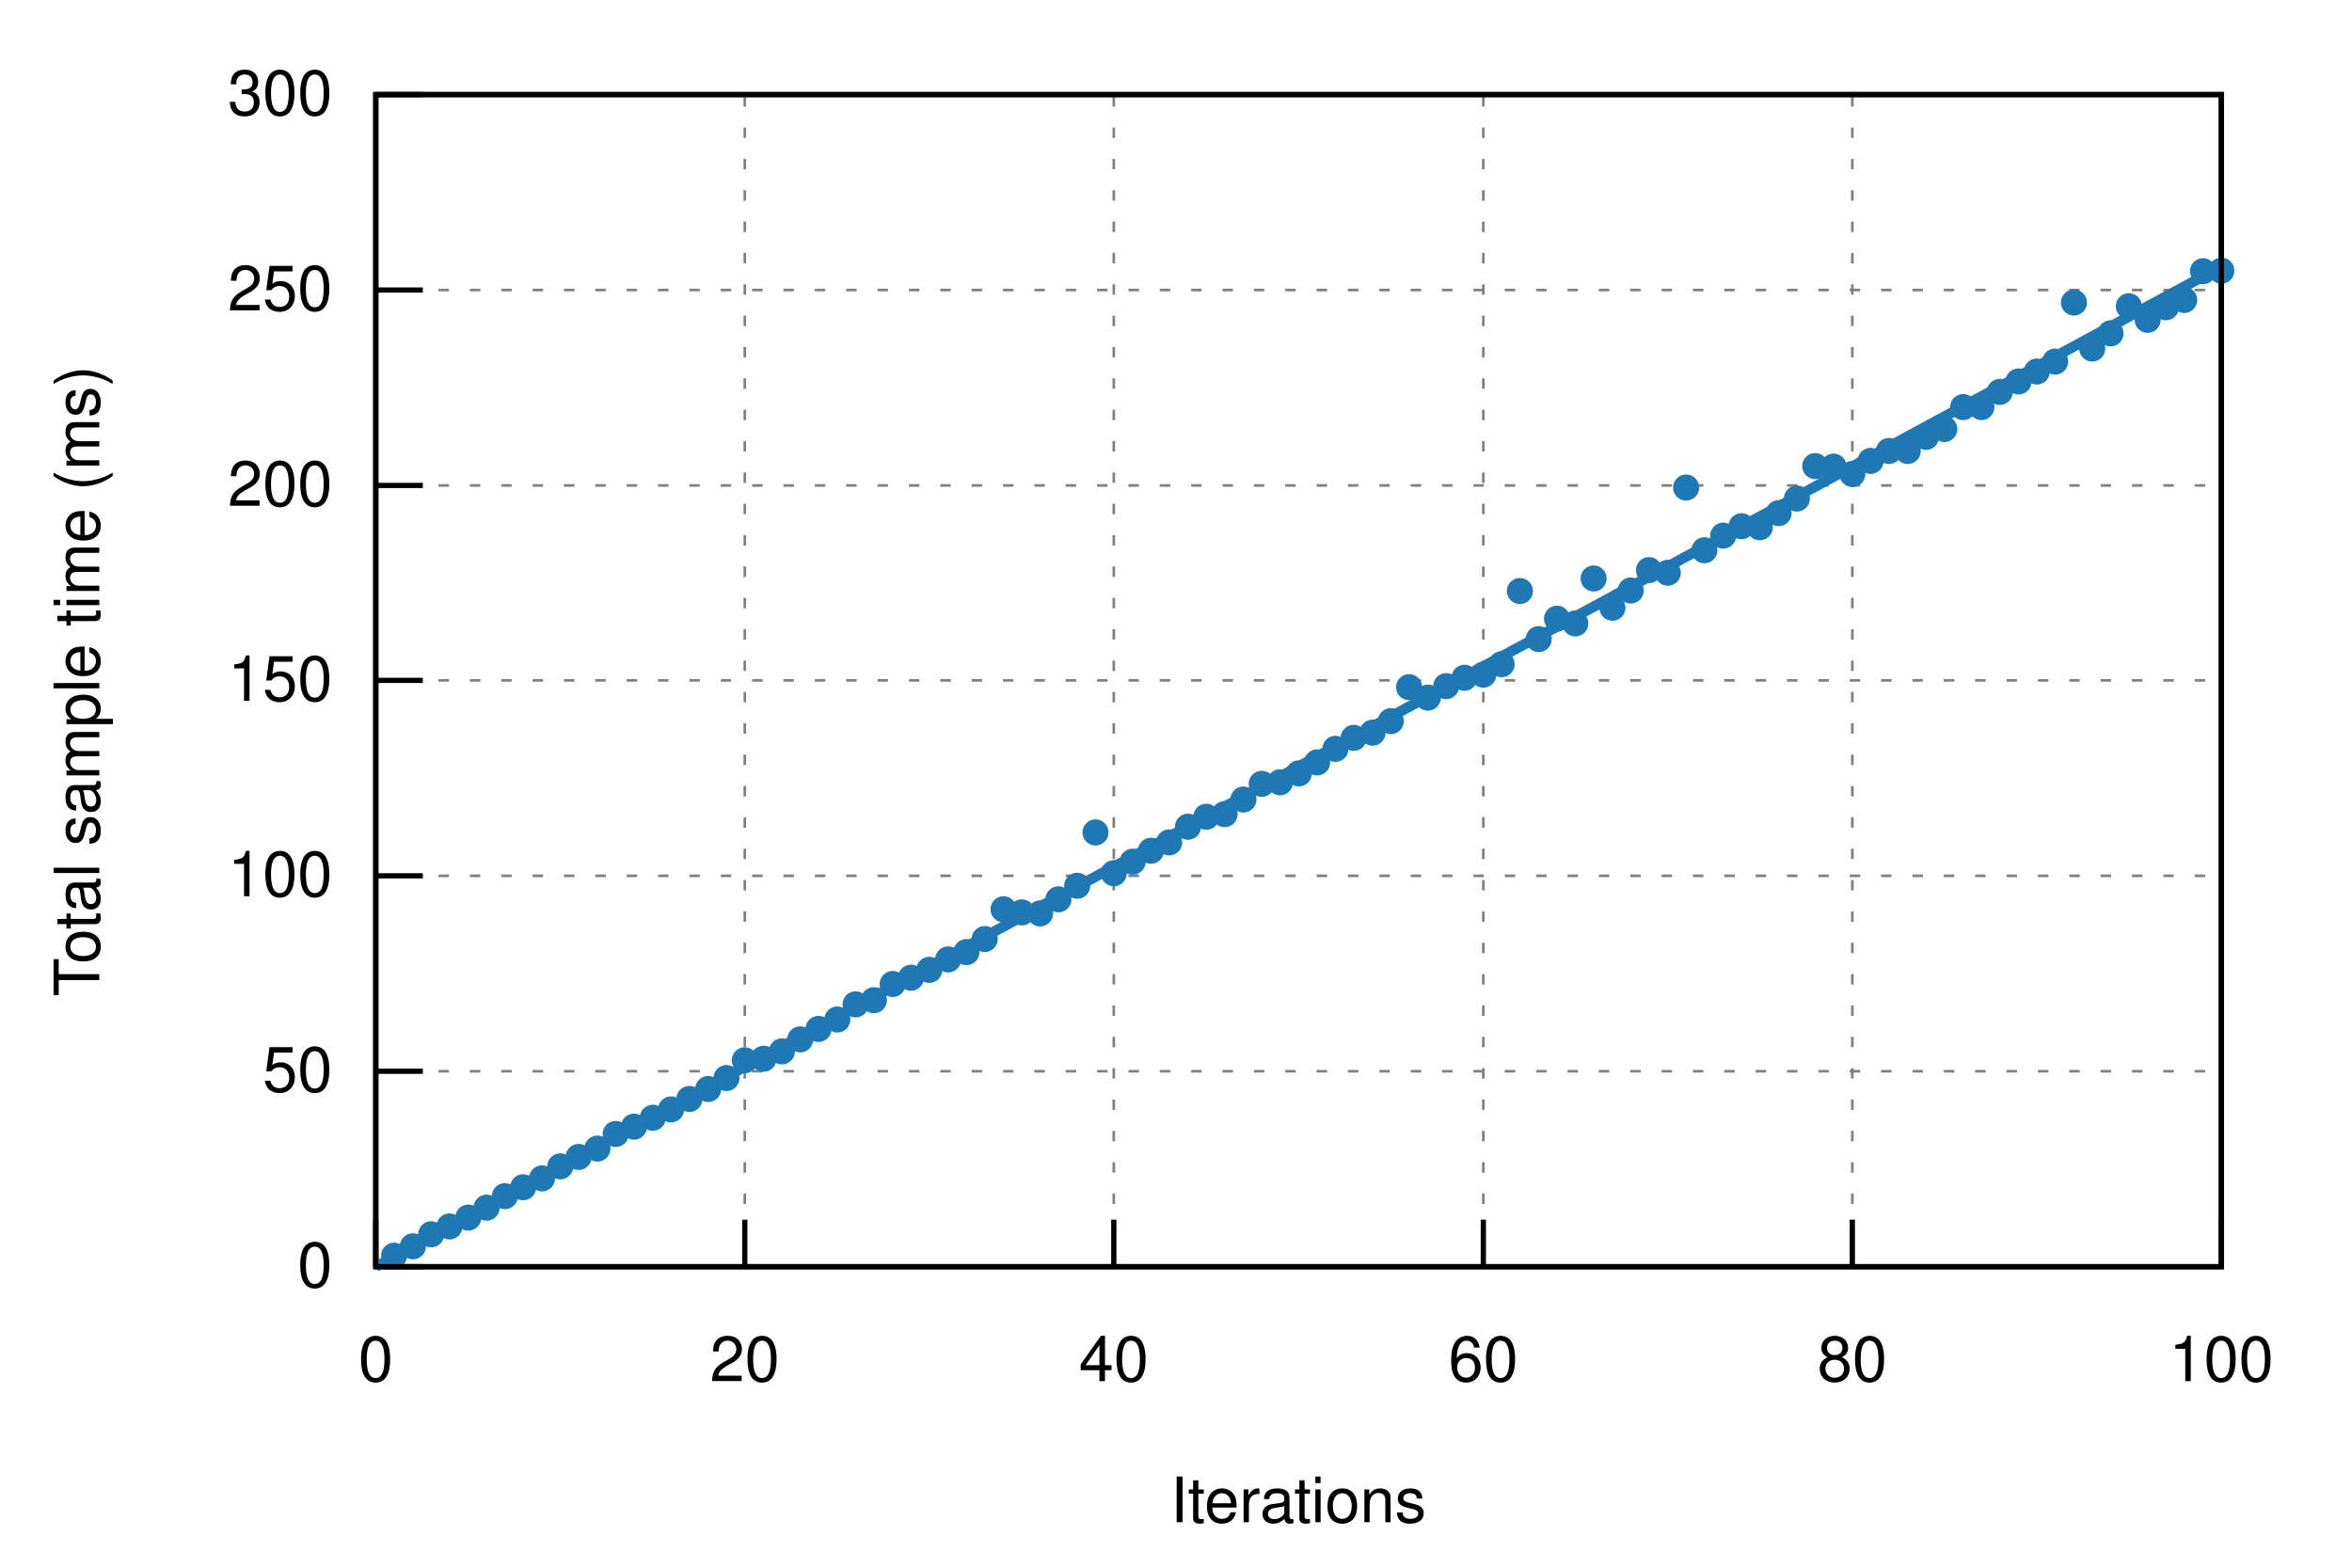
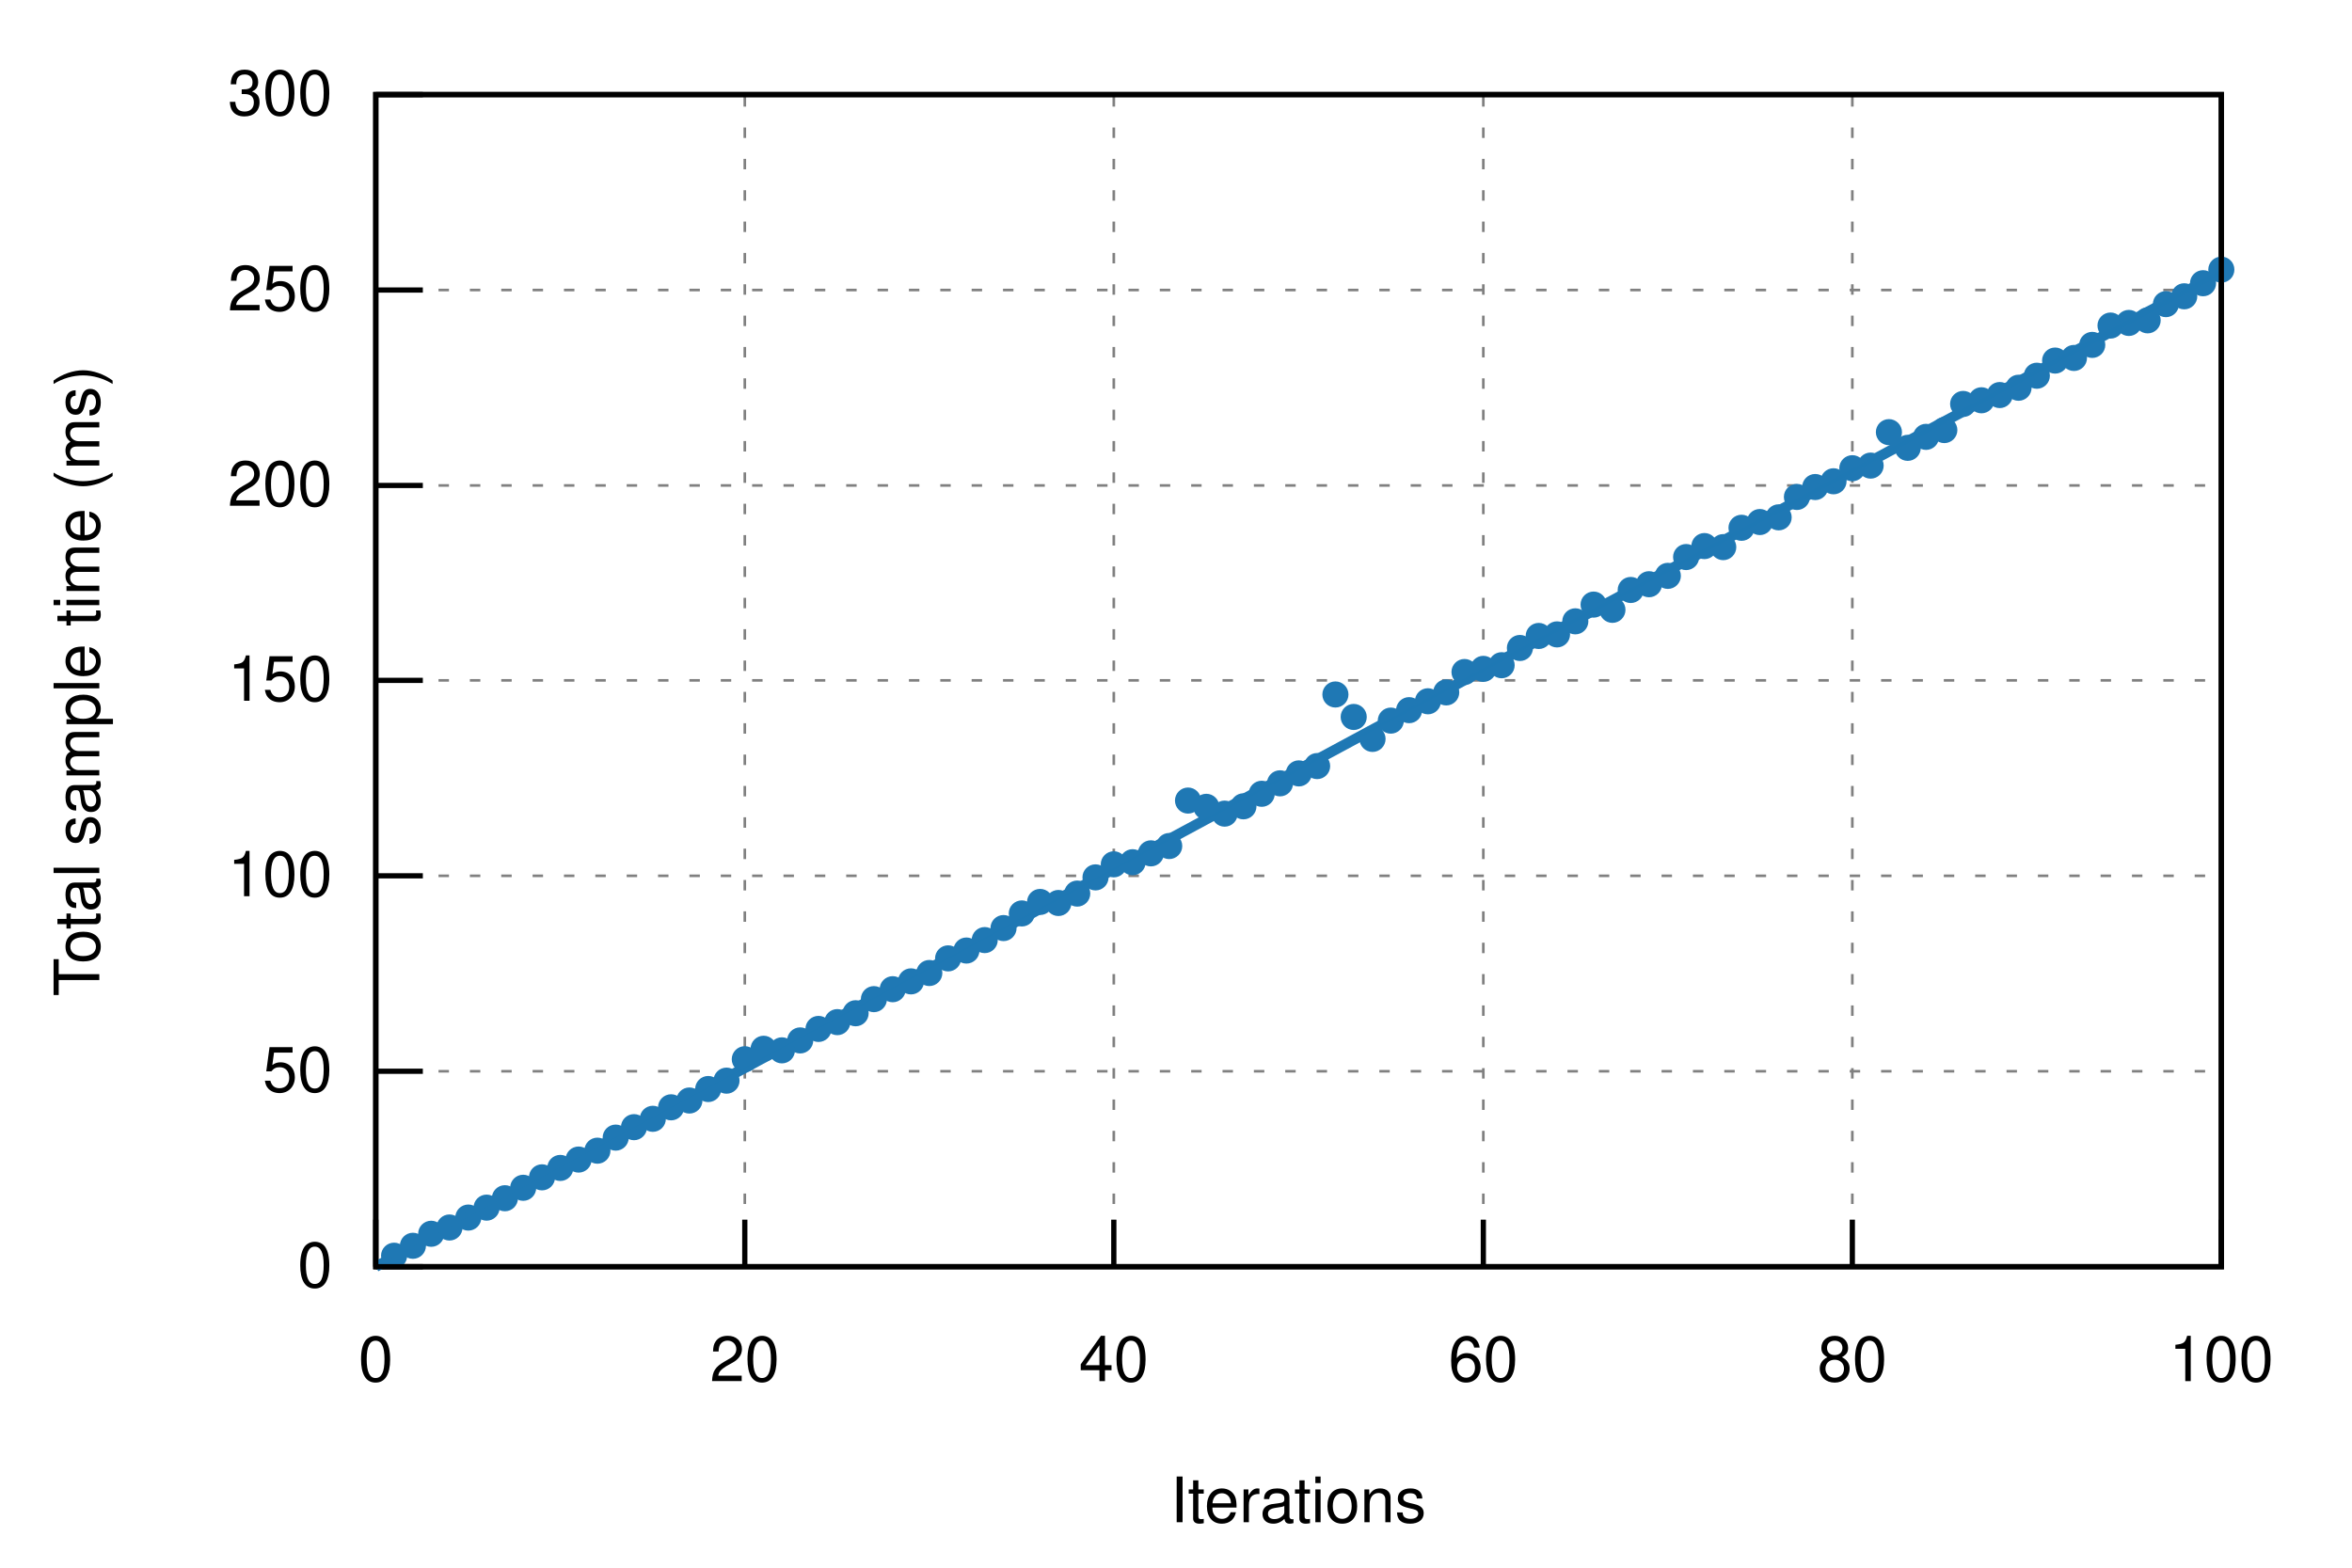
<svg xmlns="http://www.w3.org/2000/svg" xmlns:xlink="http://www.w3.org/1999/xlink" viewBox="0 0 450 300">
  <g id="gnuplot_canvas">
    <rect x="0" y="0" width="450" height="300" fill="none" />
    <defs>
      <circle id="gpDot" r="0.5" stroke-width="0.5" stroke="currentColor" />
      <path id="gpPt0" stroke-width="0.222" stroke="currentColor" d="M-1,0 h2 M0,-1 v2" />
      <path id="gpPt1" stroke-width="0.222" stroke="currentColor" d="M-1,-1 L1,1 M1,-1 L-1,1" />
      <path id="gpPt2" stroke-width="0.222" stroke="currentColor" d="M-1,0 L1,0 M0,-1 L0,1 M-1,-1 L1,1 M-1,1 L1,-1" />
      <rect id="gpPt3" stroke-width="0.222" stroke="currentColor" x="-1" y="-1" width="2" height="2" />
      <rect id="gpPt4" stroke-width="0.222" stroke="currentColor" fill="currentColor" x="-1" y="-1" width="2" height="2" />
      <circle id="gpPt5" stroke-width="0.222" stroke="currentColor" cx="0" cy="0" r="1" />
      <use xlink:href="#gpPt5" id="gpPt6" fill="currentColor" stroke="none" />
      <path id="gpPt7" stroke-width="0.222" stroke="currentColor" d="M0,-1.33 L-1.33,0.67 L1.33,0.67 z" />
      <use xlink:href="#gpPt7" id="gpPt8" fill="currentColor" stroke="none" />
      <use xlink:href="#gpPt7" id="gpPt9" stroke="currentColor" transform="rotate(180)" />
      <use xlink:href="#gpPt9" id="gpPt10" fill="currentColor" stroke="none" />
      <use xlink:href="#gpPt3" id="gpPt11" stroke="currentColor" transform="rotate(45)" />
      <use xlink:href="#gpPt11" id="gpPt12" fill="currentColor" stroke="none" />
      <path id="gpPt13" stroke-width="0.222" stroke="currentColor" d="M0,1.330 L1.265,0.411 L0.782,-1.067 L-0.782,-1.076 L-1.265,0.411 z" />
      <use xlink:href="#gpPt13" id="gpPt14" fill="currentColor" stroke="none" />
      <filter id="textbox" filterUnits="objectBoundingBox" x="0" y="0" height="1" width="1">
        <feFlood flood-color="white" flood-opacity="1" result="bgnd" />
        <feComposite in="SourceGraphic" in2="bgnd" operator="atop" />
      </filter>
      <filter id="greybox" filterUnits="objectBoundingBox" x="0" y="0" height="1" width="1">
        <feFlood flood-color="lightgrey" flood-opacity="1" result="grey" />
        <feComposite in="SourceGraphic" in2="grey" operator="atop" />
      </filter>
    </defs>
    <g fill="none" color="white" stroke="currentColor" stroke-width="1.00" stroke-linecap="butt" stroke-linejoin="miter">
</g>
    <g fill="none" color="black" stroke="currentColor" stroke-width="1.00" stroke-linecap="butt" stroke-linejoin="miter">
</g>
    <g fill="none" color="black" stroke="black" stroke-width="0.50" stroke-linecap="butt" stroke-linejoin="miter">
</g>
    <g fill="none" color="gray" stroke="currentColor" stroke-width="0.50" stroke-linecap="butt" stroke-linejoin="miter">
      <path stroke="gray" stroke-dasharray="2,4" class="gridline" d="M71.9,242.4 L425.0,242.4  " />
    </g>
    <g fill="none" color="gray" stroke="gray" stroke-width="1.00" stroke-linecap="butt" stroke-linejoin="miter">
</g>
    <g fill="none" color="black" stroke="currentColor" stroke-width="1.00" stroke-linecap="butt" stroke-linejoin="miter">
      <path stroke="black" d="M71.9,242.4 L80.9,242.4  " />
      <g transform="translate(63.6,246.3)" stroke="none" fill="black" font-family="Helvetica" font-size="12.00" text-anchor="end">
        <text>
          <tspan font-family="Helvetica"> 0</tspan>
        </text>
      </g>
    </g>
    <g fill="none" color="black" stroke="currentColor" stroke-width="1.00" stroke-linecap="butt" stroke-linejoin="miter">
</g>
    <g fill="none" color="black" stroke="black" stroke-width="0.50" stroke-linecap="butt" stroke-linejoin="miter">
</g>
    <g fill="none" color="gray" stroke="currentColor" stroke-width="0.50" stroke-linecap="butt" stroke-linejoin="miter">
      <path stroke="gray" stroke-dasharray="2,4" class="gridline" d="M71.9,205.0 L425.0,205.0  " />
    </g>
    <g fill="none" color="gray" stroke="gray" stroke-width="1.00" stroke-linecap="butt" stroke-linejoin="miter">
</g>
    <g fill="none" color="black" stroke="currentColor" stroke-width="1.00" stroke-linecap="butt" stroke-linejoin="miter">
      <path stroke="black" d="M71.9,205.0 L80.9,205.0  " />
      <g transform="translate(63.6,208.9)" stroke="none" fill="black" font-family="Helvetica" font-size="12.00" text-anchor="end">
        <text>
          <tspan font-family="Helvetica"> 50</tspan>
        </text>
      </g>
    </g>
    <g fill="none" color="black" stroke="currentColor" stroke-width="1.00" stroke-linecap="butt" stroke-linejoin="miter">
</g>
    <g fill="none" color="black" stroke="black" stroke-width="0.50" stroke-linecap="butt" stroke-linejoin="miter">
</g>
    <g fill="none" color="gray" stroke="currentColor" stroke-width="0.50" stroke-linecap="butt" stroke-linejoin="miter">
      <path stroke="gray" stroke-dasharray="2,4" class="gridline" d="M71.9,167.6 L425.0,167.6  " />
    </g>
    <g fill="none" color="gray" stroke="gray" stroke-width="1.00" stroke-linecap="butt" stroke-linejoin="miter">
</g>
    <g fill="none" color="black" stroke="currentColor" stroke-width="1.00" stroke-linecap="butt" stroke-linejoin="miter">
      <path stroke="black" d="M71.9,167.6 L80.9,167.6  " />
      <g transform="translate(63.6,171.5)" stroke="none" fill="black" font-family="Helvetica" font-size="12.00" text-anchor="end">
        <text>
          <tspan font-family="Helvetica"> 100</tspan>
        </text>
      </g>
    </g>
    <g fill="none" color="black" stroke="currentColor" stroke-width="1.00" stroke-linecap="butt" stroke-linejoin="miter">
</g>
    <g fill="none" color="black" stroke="black" stroke-width="0.50" stroke-linecap="butt" stroke-linejoin="miter">
</g>
    <g fill="none" color="gray" stroke="currentColor" stroke-width="0.50" stroke-linecap="butt" stroke-linejoin="miter">
      <path stroke="gray" stroke-dasharray="2,4" class="gridline" d="M71.9,130.2 L425.0,130.2  " />
    </g>
    <g fill="none" color="gray" stroke="gray" stroke-width="1.00" stroke-linecap="butt" stroke-linejoin="miter">
</g>
    <g fill="none" color="black" stroke="currentColor" stroke-width="1.00" stroke-linecap="butt" stroke-linejoin="miter">
      <path stroke="black" d="M71.9,130.2 L80.9,130.2  " />
      <g transform="translate(63.6,134.1)" stroke="none" fill="black" font-family="Helvetica" font-size="12.00" text-anchor="end">
        <text>
          <tspan font-family="Helvetica"> 150</tspan>
        </text>
      </g>
    </g>
    <g fill="none" color="black" stroke="currentColor" stroke-width="1.00" stroke-linecap="butt" stroke-linejoin="miter">
</g>
    <g fill="none" color="black" stroke="black" stroke-width="0.50" stroke-linecap="butt" stroke-linejoin="miter">
</g>
    <g fill="none" color="gray" stroke="currentColor" stroke-width="0.50" stroke-linecap="butt" stroke-linejoin="miter">
      <path stroke="gray" stroke-dasharray="2,4" class="gridline" d="M71.9,92.9 L425.0,92.9  " />
    </g>
    <g fill="none" color="gray" stroke="gray" stroke-width="1.00" stroke-linecap="butt" stroke-linejoin="miter">
</g>
    <g fill="none" color="black" stroke="currentColor" stroke-width="1.00" stroke-linecap="butt" stroke-linejoin="miter">
      <path stroke="black" d="M71.9,92.9 L80.9,92.9  " />
      <g transform="translate(63.6,96.8)" stroke="none" fill="black" font-family="Helvetica" font-size="12.00" text-anchor="end">
        <text>
          <tspan font-family="Helvetica"> 200</tspan>
        </text>
      </g>
    </g>
    <g fill="none" color="black" stroke="currentColor" stroke-width="1.00" stroke-linecap="butt" stroke-linejoin="miter">
</g>
    <g fill="none" color="black" stroke="black" stroke-width="0.50" stroke-linecap="butt" stroke-linejoin="miter">
</g>
    <g fill="none" color="gray" stroke="currentColor" stroke-width="0.50" stroke-linecap="butt" stroke-linejoin="miter">
      <path stroke="gray" stroke-dasharray="2,4" class="gridline" d="M71.9,55.5 L425.0,55.5  " />
    </g>
    <g fill="none" color="gray" stroke="gray" stroke-width="1.00" stroke-linecap="butt" stroke-linejoin="miter">
</g>
    <g fill="none" color="black" stroke="currentColor" stroke-width="1.00" stroke-linecap="butt" stroke-linejoin="miter">
      <path stroke="black" d="M71.9,55.5 L80.9,55.5  " />
      <g transform="translate(63.6,59.4)" stroke="none" fill="black" font-family="Helvetica" font-size="12.00" text-anchor="end">
        <text>
          <tspan font-family="Helvetica"> 250</tspan>
        </text>
      </g>
    </g>
    <g fill="none" color="black" stroke="currentColor" stroke-width="1.00" stroke-linecap="butt" stroke-linejoin="miter">
</g>
    <g fill="none" color="black" stroke="black" stroke-width="0.50" stroke-linecap="butt" stroke-linejoin="miter">
</g>
    <g fill="none" color="gray" stroke="currentColor" stroke-width="0.50" stroke-linecap="butt" stroke-linejoin="miter">
      <path stroke="gray" stroke-dasharray="2,4" class="gridline" d="M71.9,18.1 L425.0,18.1  " />
    </g>
    <g fill="none" color="gray" stroke="gray" stroke-width="1.00" stroke-linecap="butt" stroke-linejoin="miter">
</g>
    <g fill="none" color="black" stroke="currentColor" stroke-width="1.00" stroke-linecap="butt" stroke-linejoin="miter">
      <path stroke="black" d="M71.9,18.1 L80.9,18.1  " />
      <g transform="translate(63.6,22.0)" stroke="none" fill="black" font-family="Helvetica" font-size="12.00" text-anchor="end">
        <text>
          <tspan font-family="Helvetica"> 300</tspan>
        </text>
      </g>
    </g>
    <g fill="none" color="black" stroke="currentColor" stroke-width="1.00" stroke-linecap="butt" stroke-linejoin="miter">
</g>
    <g fill="none" color="black" stroke="black" stroke-width="0.50" stroke-linecap="butt" stroke-linejoin="miter">
</g>
    <g fill="none" color="gray" stroke="currentColor" stroke-width="0.50" stroke-linecap="butt" stroke-linejoin="miter">
      <path stroke="gray" stroke-dasharray="2,4" class="gridline" d="M71.9,242.4 L71.9,18.1  " />
    </g>
    <g fill="none" color="gray" stroke="gray" stroke-width="1.00" stroke-linecap="butt" stroke-linejoin="miter">
</g>
    <g fill="none" color="black" stroke="currentColor" stroke-width="1.00" stroke-linecap="butt" stroke-linejoin="miter">
      <path stroke="black" d="M71.9,242.4 L71.9,233.4  " />
      <g transform="translate(71.9,264.3)" stroke="none" fill="black" font-family="Helvetica" font-size="12.00" text-anchor="middle">
        <text>
          <tspan font-family="Helvetica"> 0</tspan>
        </text>
      </g>
    </g>
    <g fill="none" color="black" stroke="currentColor" stroke-width="1.00" stroke-linecap="butt" stroke-linejoin="miter">
</g>
    <g fill="none" color="black" stroke="black" stroke-width="0.50" stroke-linecap="butt" stroke-linejoin="miter">
</g>
    <g fill="none" color="gray" stroke="currentColor" stroke-width="0.50" stroke-linecap="butt" stroke-linejoin="miter">
      <path stroke="gray" stroke-dasharray="2,4" class="gridline" d="M142.5,242.4 L142.5,18.1  " />
    </g>
    <g fill="none" color="gray" stroke="gray" stroke-width="1.00" stroke-linecap="butt" stroke-linejoin="miter">
</g>
    <g fill="none" color="black" stroke="currentColor" stroke-width="1.00" stroke-linecap="butt" stroke-linejoin="miter">
      <path stroke="black" d="M142.5,242.4 L142.5,233.4  " />
      <g transform="translate(142.5,264.3)" stroke="none" fill="black" font-family="Helvetica" font-size="12.00" text-anchor="middle">
        <text>
          <tspan font-family="Helvetica"> 20</tspan>
        </text>
      </g>
    </g>
    <g fill="none" color="black" stroke="currentColor" stroke-width="1.00" stroke-linecap="butt" stroke-linejoin="miter">
</g>
    <g fill="none" color="black" stroke="black" stroke-width="0.50" stroke-linecap="butt" stroke-linejoin="miter">
</g>
    <g fill="none" color="gray" stroke="currentColor" stroke-width="0.50" stroke-linecap="butt" stroke-linejoin="miter">
      <path stroke="gray" stroke-dasharray="2,4" class="gridline" d="M213.1,242.4 L213.1,18.1  " />
    </g>
    <g fill="none" color="gray" stroke="gray" stroke-width="1.00" stroke-linecap="butt" stroke-linejoin="miter">
</g>
    <g fill="none" color="black" stroke="currentColor" stroke-width="1.00" stroke-linecap="butt" stroke-linejoin="miter">
      <path stroke="black" d="M213.1,242.4 L213.1,233.4  " />
      <g transform="translate(213.1,264.3)" stroke="none" fill="black" font-family="Helvetica" font-size="12.00" text-anchor="middle">
        <text>
          <tspan font-family="Helvetica"> 40</tspan>
        </text>
      </g>
    </g>
    <g fill="none" color="black" stroke="currentColor" stroke-width="1.00" stroke-linecap="butt" stroke-linejoin="miter">
</g>
    <g fill="none" color="black" stroke="black" stroke-width="0.50" stroke-linecap="butt" stroke-linejoin="miter">
</g>
    <g fill="none" color="gray" stroke="currentColor" stroke-width="0.50" stroke-linecap="butt" stroke-linejoin="miter">
      <path stroke="gray" stroke-dasharray="2,4" class="gridline" d="M283.8,242.4 L283.8,18.1  " />
    </g>
    <g fill="none" color="gray" stroke="gray" stroke-width="1.00" stroke-linecap="butt" stroke-linejoin="miter">
</g>
    <g fill="none" color="black" stroke="currentColor" stroke-width="1.00" stroke-linecap="butt" stroke-linejoin="miter">
      <path stroke="black" d="M283.8,242.4 L283.8,233.4  " />
      <g transform="translate(283.8,264.3)" stroke="none" fill="black" font-family="Helvetica" font-size="12.00" text-anchor="middle">
        <text>
          <tspan font-family="Helvetica"> 60</tspan>
        </text>
      </g>
    </g>
    <g fill="none" color="black" stroke="currentColor" stroke-width="1.00" stroke-linecap="butt" stroke-linejoin="miter">
</g>
    <g fill="none" color="black" stroke="black" stroke-width="0.50" stroke-linecap="butt" stroke-linejoin="miter">
</g>
    <g fill="none" color="gray" stroke="currentColor" stroke-width="0.50" stroke-linecap="butt" stroke-linejoin="miter">
      <path stroke="gray" stroke-dasharray="2,4" class="gridline" d="M354.4,242.4 L354.4,18.1  " />
    </g>
    <g fill="none" color="gray" stroke="gray" stroke-width="1.00" stroke-linecap="butt" stroke-linejoin="miter">
</g>
    <g fill="none" color="black" stroke="currentColor" stroke-width="1.00" stroke-linecap="butt" stroke-linejoin="miter">
      <path stroke="black" d="M354.4,242.4 L354.4,233.4  " />
      <g transform="translate(354.4,264.3)" stroke="none" fill="black" font-family="Helvetica" font-size="12.00" text-anchor="middle">
        <text>
          <tspan font-family="Helvetica"> 80</tspan>
        </text>
      </g>
    </g>
    <g fill="none" color="black" stroke="currentColor" stroke-width="1.00" stroke-linecap="butt" stroke-linejoin="miter">
</g>
    <g fill="none" color="black" stroke="black" stroke-width="0.50" stroke-linecap="butt" stroke-linejoin="miter">
</g>
    <g fill="none" color="gray" stroke="currentColor" stroke-width="0.50" stroke-linecap="butt" stroke-linejoin="miter">
      <path stroke="gray" stroke-dasharray="2,4" class="gridline" d="M425.0,242.4 L425.0,18.1  " />
    </g>
    <g fill="none" color="gray" stroke="gray" stroke-width="1.00" stroke-linecap="butt" stroke-linejoin="miter">
</g>
    <g fill="none" color="black" stroke="currentColor" stroke-width="1.00" stroke-linecap="butt" stroke-linejoin="miter">
      <path stroke="black" d="M425.0,242.4 L425.0,233.4  " />
      <g transform="translate(425.0,264.3)" stroke="none" fill="black" font-family="Helvetica" font-size="12.00" text-anchor="middle">
        <text>
          <tspan font-family="Helvetica"> 100</tspan>
        </text>
      </g>
    </g>
    <g fill="none" color="black" stroke="currentColor" stroke-width="1.00" stroke-linecap="butt" stroke-linejoin="miter">
</g>
    <g fill="none" color="black" stroke="currentColor" stroke-width="1.00" stroke-linecap="butt" stroke-linejoin="miter">
      <path stroke="black" d="M71.9,18.1 L71.9,242.4 L425.0,242.4 L425.0,18.1 L71.9,18.1 Z  " />
    </g>
    <g fill="none" color="black" stroke="currentColor" stroke-width="1.00" stroke-linecap="butt" stroke-linejoin="miter">
      <g transform="translate(19.0,130.3) rotate(270)" stroke="none" fill="black" font-family="Helvetica" font-size="12.00" text-anchor="middle">
        <text>
          <tspan font-family="Helvetica">Total sample time (ms)</tspan>
        </text>
      </g>
    </g>
    <g fill="none" color="black" stroke="currentColor" stroke-width="1.00" stroke-linecap="butt" stroke-linejoin="miter">
      <g transform="translate(248.4,291.3)" stroke="none" fill="black" font-family="Helvetica" font-size="12.00" text-anchor="middle">
        <text>
          <tspan font-family="Helvetica">Iterations</tspan>
        </text>
      </g>
    </g>
    <g fill="none" color="black" stroke="currentColor" stroke-width="1.00" stroke-linecap="butt" stroke-linejoin="miter">
</g>
    <g id="gnuplot_plot_1">
      <g fill="none" color="black" stroke="currentColor" stroke-width="1.00" stroke-linecap="butt" stroke-linejoin="miter">
        <use xlink:href="#gpPt6" transform="translate(75.4,240.3) scale(2.25)" color="rgb( 31, 120, 180)" />
-         <use xlink:href="#gpPt6" transform="translate(79.0,238.5) scale(2.25)" color="rgb( 31, 120, 180)" />
-         <use xlink:href="#gpPt6" transform="translate(82.5,236.2) scale(2.25)" color="rgb( 31, 120, 180)" />
-         <use xlink:href="#gpPt6" transform="translate(86.0,234.7) scale(2.25)" color="rgb( 31, 120, 180)" />
+         <use xlink:href="#gpPt6" transform="translate(79.0,238.4) scale(2.25)" color="rgb( 31, 120, 180)" />
+         <use xlink:href="#gpPt6" transform="translate(82.5,236.1) scale(2.25)" color="rgb( 31, 120, 180)" />
+         <use xlink:href="#gpPt6" transform="translate(86.0,234.9) scale(2.25)" color="rgb( 31, 120, 180)" />
        <use xlink:href="#gpPt6" transform="translate(89.6,233.0) scale(2.25)" color="rgb( 31, 120, 180)" />
        <use xlink:href="#gpPt6" transform="translate(93.1,231.1) scale(2.25)" color="rgb( 31, 120, 180)" />
-         <use xlink:href="#gpPt6" transform="translate(96.6,228.9) scale(2.25)" color="rgb( 31, 120, 180)" />
-         <use xlink:href="#gpPt6" transform="translate(100.1,227.2) scale(2.25)" color="rgb( 31, 120, 180)" />
-         <use xlink:href="#gpPt6" transform="translate(103.7,225.5) scale(2.25)" color="rgb( 31, 120, 180)" />
-         <use xlink:href="#gpPt6" transform="translate(107.2,223.2) scale(2.25)" color="rgb( 31, 120, 180)" />
-         <use xlink:href="#gpPt6" transform="translate(110.7,221.4) scale(2.25)" color="rgb( 31, 120, 180)" />
-         <use xlink:href="#gpPt6" transform="translate(114.3,219.8) scale(2.25)" color="rgb( 31, 120, 180)" />
-         <use xlink:href="#gpPt6" transform="translate(117.8,217.0) scale(2.25)" color="rgb( 31, 120, 180)" />
-         <use xlink:href="#gpPt6" transform="translate(121.3,215.6) scale(2.25)" color="rgb( 31, 120, 180)" />
-         <use xlink:href="#gpPt6" transform="translate(124.9,213.9) scale(2.25)" color="rgb( 31, 120, 180)" />
-         <use xlink:href="#gpPt6" transform="translate(128.4,212.3) scale(2.25)" color="rgb( 31, 120, 180)" />
-         <use xlink:href="#gpPt6" transform="translate(131.9,210.3) scale(2.25)" color="rgb( 31, 120, 180)" />
+         <use xlink:href="#gpPt6" transform="translate(96.6,229.3) scale(2.25)" color="rgb( 31, 120, 180)" />
+         <use xlink:href="#gpPt6" transform="translate(100.1,227.3) scale(2.25)" color="rgb( 31, 120, 180)" />
+         <use xlink:href="#gpPt6" transform="translate(103.7,225.3) scale(2.25)" color="rgb( 31, 120, 180)" />
+         <use xlink:href="#gpPt6" transform="translate(107.2,223.5) scale(2.25)" color="rgb( 31, 120, 180)" />
+         <use xlink:href="#gpPt6" transform="translate(110.7,221.9) scale(2.25)" color="rgb( 31, 120, 180)" />
+         <use xlink:href="#gpPt6" transform="translate(114.3,220.2) scale(2.25)" color="rgb( 31, 120, 180)" />
+         <use xlink:href="#gpPt6" transform="translate(117.8,217.7) scale(2.25)" color="rgb( 31, 120, 180)" />
+         <use xlink:href="#gpPt6" transform="translate(121.3,215.7) scale(2.25)" color="rgb( 31, 120, 180)" />
+         <use xlink:href="#gpPt6" transform="translate(124.9,214.1) scale(2.25)" color="rgb( 31, 120, 180)" />
+         <use xlink:href="#gpPt6" transform="translate(128.4,211.9) scale(2.25)" color="rgb( 31, 120, 180)" />
+         <use xlink:href="#gpPt6" transform="translate(131.9,210.6) scale(2.25)" color="rgb( 31, 120, 180)" />
        <use xlink:href="#gpPt6" transform="translate(135.5,208.4) scale(2.25)" color="rgb( 31, 120, 180)" />
-         <use xlink:href="#gpPt6" transform="translate(139.0,206.3) scale(2.25)" color="rgb( 31, 120, 180)" />
-         <use xlink:href="#gpPt6" transform="translate(142.5,202.9) scale(2.25)" color="rgb( 31, 120, 180)" />
-         <use xlink:href="#gpPt6" transform="translate(146.1,202.6) scale(2.25)" color="rgb( 31, 120, 180)" />
-         <use xlink:href="#gpPt6" transform="translate(149.6,201.2) scale(2.25)" color="rgb( 31, 120, 180)" />
-         <use xlink:href="#gpPt6" transform="translate(153.1,198.9) scale(2.25)" color="rgb( 31, 120, 180)" />
+         <use xlink:href="#gpPt6" transform="translate(139.0,206.8) scale(2.25)" color="rgb( 31, 120, 180)" />
+         <use xlink:href="#gpPt6" transform="translate(142.5,202.7) scale(2.25)" color="rgb( 31, 120, 180)" />
+         <use xlink:href="#gpPt6" transform="translate(146.1,200.7) scale(2.25)" color="rgb( 31, 120, 180)" />
+         <use xlink:href="#gpPt6" transform="translate(149.6,201.0) scale(2.25)" color="rgb( 31, 120, 180)" />
+         <use xlink:href="#gpPt6" transform="translate(153.1,199.1) scale(2.25)" color="rgb( 31, 120, 180)" />
        <use xlink:href="#gpPt6" transform="translate(156.6,196.9) scale(2.25)" color="rgb( 31, 120, 180)" />
-         <use xlink:href="#gpPt6" transform="translate(160.2,195.1) scale(2.25)" color="rgb( 31, 120, 180)" />
-         <use xlink:href="#gpPt6" transform="translate(163.7,192.2) scale(2.25)" color="rgb( 31, 120, 180)" />
-         <use xlink:href="#gpPt6" transform="translate(167.2,191.4) scale(2.25)" color="rgb( 31, 120, 180)" />
-         <use xlink:href="#gpPt6" transform="translate(170.8,188.3) scale(2.25)" color="rgb( 31, 120, 180)" />
-         <use xlink:href="#gpPt6" transform="translate(174.3,187.1) scale(2.25)" color="rgb( 31, 120, 180)" />
-         <use xlink:href="#gpPt6" transform="translate(177.8,185.6) scale(2.25)" color="rgb( 31, 120, 180)" />
-         <use xlink:href="#gpPt6" transform="translate(181.4,183.6) scale(2.25)" color="rgb( 31, 120, 180)" />
-         <use xlink:href="#gpPt6" transform="translate(184.9,182.2) scale(2.25)" color="rgb( 31, 120, 180)" />
-         <use xlink:href="#gpPt6" transform="translate(188.4,179.7) scale(2.25)" color="rgb( 31, 120, 180)" />
-         <use xlink:href="#gpPt6" transform="translate(192.0,174.0) scale(2.25)" color="rgb( 31, 120, 180)" />
-         <use xlink:href="#gpPt6" transform="translate(195.5,174.6) scale(2.25)" color="rgb( 31, 120, 180)" />
-         <use xlink:href="#gpPt6" transform="translate(199.0,174.8) scale(2.25)" color="rgb( 31, 120, 180)" />
-         <use xlink:href="#gpPt6" transform="translate(202.5,172.1) scale(2.25)" color="rgb( 31, 120, 180)" />
-         <use xlink:href="#gpPt6" transform="translate(206.1,169.5) scale(2.25)" color="rgb( 31, 120, 180)" />
-         <use xlink:href="#gpPt6" transform="translate(209.6,159.3) scale(2.25)" color="rgb( 31, 120, 180)" />
-         <use xlink:href="#gpPt6" transform="translate(213.1,167.1) scale(2.25)" color="rgb( 31, 120, 180)" />
-         <use xlink:href="#gpPt6" transform="translate(216.7,164.9) scale(2.25)" color="rgb( 31, 120, 180)" />
-         <use xlink:href="#gpPt6" transform="translate(220.2,162.8) scale(2.25)" color="rgb( 31, 120, 180)" />
-         <use xlink:href="#gpPt6" transform="translate(223.7,161.2) scale(2.25)" color="rgb( 31, 120, 180)" />
-         <use xlink:href="#gpPt6" transform="translate(227.3,158.2) scale(2.25)" color="rgb( 31, 120, 180)" />
-         <use xlink:href="#gpPt6" transform="translate(230.8,156.3) scale(2.25)" color="rgb( 31, 120, 180)" />
-         <use xlink:href="#gpPt6" transform="translate(234.3,155.8) scale(2.25)" color="rgb( 31, 120, 180)" />
-         <use xlink:href="#gpPt6" transform="translate(237.9,153.0) scale(2.25)" color="rgb( 31, 120, 180)" />
-         <use xlink:href="#gpPt6" transform="translate(241.4,150.0) scale(2.25)" color="rgb( 31, 120, 180)" />
-         <use xlink:href="#gpPt6" transform="translate(244.9,149.7) scale(2.25)" color="rgb( 31, 120, 180)" />
+         <use xlink:href="#gpPt6" transform="translate(160.2,195.6) scale(2.25)" color="rgb( 31, 120, 180)" />
+         <use xlink:href="#gpPt6" transform="translate(163.7,193.9) scale(2.25)" color="rgb( 31, 120, 180)" />
+         <use xlink:href="#gpPt6" transform="translate(167.2,191.2) scale(2.25)" color="rgb( 31, 120, 180)" />
+         <use xlink:href="#gpPt6" transform="translate(170.8,189.3) scale(2.25)" color="rgb( 31, 120, 180)" />
+         <use xlink:href="#gpPt6" transform="translate(174.3,187.8) scale(2.25)" color="rgb( 31, 120, 180)" />
+         <use xlink:href="#gpPt6" transform="translate(177.8,186.2) scale(2.25)" color="rgb( 31, 120, 180)" />
+         <use xlink:href="#gpPt6" transform="translate(181.4,183.4) scale(2.25)" color="rgb( 31, 120, 180)" />
+         <use xlink:href="#gpPt6" transform="translate(184.9,181.9) scale(2.25)" color="rgb( 31, 120, 180)" />
+         <use xlink:href="#gpPt6" transform="translate(188.4,179.9) scale(2.25)" color="rgb( 31, 120, 180)" />
+         <use xlink:href="#gpPt6" transform="translate(192.0,177.6) scale(2.25)" color="rgb( 31, 120, 180)" />
+         <use xlink:href="#gpPt6" transform="translate(195.5,174.8) scale(2.25)" color="rgb( 31, 120, 180)" />
+         <use xlink:href="#gpPt6" transform="translate(199.0,172.6) scale(2.25)" color="rgb( 31, 120, 180)" />
+         <use xlink:href="#gpPt6" transform="translate(202.5,172.8) scale(2.25)" color="rgb( 31, 120, 180)" />
+         <use xlink:href="#gpPt6" transform="translate(206.1,171.0) scale(2.25)" color="rgb( 31, 120, 180)" />
+         <use xlink:href="#gpPt6" transform="translate(209.6,167.9) scale(2.25)" color="rgb( 31, 120, 180)" />
+         <use xlink:href="#gpPt6" transform="translate(213.1,165.4) scale(2.25)" color="rgb( 31, 120, 180)" />
+         <use xlink:href="#gpPt6" transform="translate(216.7,165.0) scale(2.25)" color="rgb( 31, 120, 180)" />
+         <use xlink:href="#gpPt6" transform="translate(220.2,163.3) scale(2.25)" color="rgb( 31, 120, 180)" />
+         <use xlink:href="#gpPt6" transform="translate(223.7,161.9) scale(2.25)" color="rgb( 31, 120, 180)" />
+         <use xlink:href="#gpPt6" transform="translate(227.3,153.2) scale(2.25)" color="rgb( 31, 120, 180)" />
+         <use xlink:href="#gpPt6" transform="translate(230.8,154.4) scale(2.25)" color="rgb( 31, 120, 180)" />
+         <use xlink:href="#gpPt6" transform="translate(234.3,155.7) scale(2.25)" color="rgb( 31, 120, 180)" />
+         <use xlink:href="#gpPt6" transform="translate(237.9,154.3) scale(2.25)" color="rgb( 31, 120, 180)" />
+         <use xlink:href="#gpPt6" transform="translate(241.4,151.9) scale(2.25)" color="rgb( 31, 120, 180)" />
+         <use xlink:href="#gpPt6" transform="translate(244.9,149.9) scale(2.25)" color="rgb( 31, 120, 180)" />
        <use xlink:href="#gpPt6" transform="translate(248.5,148.0) scale(2.25)" color="rgb( 31, 120, 180)" />
-         <use xlink:href="#gpPt6" transform="translate(252.0,145.9) scale(2.25)" color="rgb( 31, 120, 180)" />
-         <use xlink:href="#gpPt6" transform="translate(255.5,143.3) scale(2.25)" color="rgb( 31, 120, 180)" />
-         <use xlink:href="#gpPt6" transform="translate(259.0,141.2) scale(2.25)" color="rgb( 31, 120, 180)" />
-         <use xlink:href="#gpPt6" transform="translate(262.6,140.2) scale(2.25)" color="rgb( 31, 120, 180)" />
-         <use xlink:href="#gpPt6" transform="translate(266.1,138.0) scale(2.25)" color="rgb( 31, 120, 180)" />
-         <use xlink:href="#gpPt6" transform="translate(269.6,131.5) scale(2.25)" color="rgb( 31, 120, 180)" />
-         <use xlink:href="#gpPt6" transform="translate(273.2,133.5) scale(2.25)" color="rgb( 31, 120, 180)" />
-         <use xlink:href="#gpPt6" transform="translate(276.7,131.3) scale(2.25)" color="rgb( 31, 120, 180)" />
-         <use xlink:href="#gpPt6" transform="translate(280.2,129.7) scale(2.25)" color="rgb( 31, 120, 180)" />
-         <use xlink:href="#gpPt6" transform="translate(283.8,129.1) scale(2.25)" color="rgb( 31, 120, 180)" />
-         <use xlink:href="#gpPt6" transform="translate(287.3,127.1) scale(2.25)" color="rgb( 31, 120, 180)" />
-         <use xlink:href="#gpPt6" transform="translate(290.8,113.1) scale(2.25)" color="rgb( 31, 120, 180)" />
-         <use xlink:href="#gpPt6" transform="translate(294.4,122.3) scale(2.25)" color="rgb( 31, 120, 180)" />
-         <use xlink:href="#gpPt6" transform="translate(297.9,118.4) scale(2.25)" color="rgb( 31, 120, 180)" />
-         <use xlink:href="#gpPt6" transform="translate(301.4,119.3) scale(2.25)" color="rgb( 31, 120, 180)" />
-         <use xlink:href="#gpPt6" transform="translate(304.9,110.7) scale(2.25)" color="rgb( 31, 120, 180)" />
-         <use xlink:href="#gpPt6" transform="translate(308.5,116.3) scale(2.25)" color="rgb( 31, 120, 180)" />
-         <use xlink:href="#gpPt6" transform="translate(312.0,113.0) scale(2.25)" color="rgb( 31, 120, 180)" />
-         <use xlink:href="#gpPt6" transform="translate(315.5,109.1) scale(2.25)" color="rgb( 31, 120, 180)" />
-         <use xlink:href="#gpPt6" transform="translate(319.1,109.6) scale(2.25)" color="rgb( 31, 120, 180)" />
-         <use xlink:href="#gpPt6" transform="translate(322.6,93.3) scale(2.25)" color="rgb( 31, 120, 180)" />
-         <use xlink:href="#gpPt6" transform="translate(326.1,105.3) scale(2.25)" color="rgb( 31, 120, 180)" />
-         <use xlink:href="#gpPt6" transform="translate(329.7,102.5) scale(2.25)" color="rgb( 31, 120, 180)" />
-         <use xlink:href="#gpPt6" transform="translate(333.2,100.7) scale(2.25)" color="rgb( 31, 120, 180)" />
-         <use xlink:href="#gpPt6" transform="translate(336.7,100.9) scale(2.25)" color="rgb( 31, 120, 180)" />
-         <use xlink:href="#gpPt6" transform="translate(340.3,98.2) scale(2.25)" color="rgb( 31, 120, 180)" />
-         <use xlink:href="#gpPt6" transform="translate(343.8,95.4) scale(2.25)" color="rgb( 31, 120, 180)" />
-         <use xlink:href="#gpPt6" transform="translate(347.3,89.2) scale(2.25)" color="rgb( 31, 120, 180)" />
-         <use xlink:href="#gpPt6" transform="translate(350.8,89.3) scale(2.25)" color="rgb( 31, 120, 180)" />
-         <use xlink:href="#gpPt6" transform="translate(354.4,90.7) scale(2.25)" color="rgb( 31, 120, 180)" />
-         <use xlink:href="#gpPt6" transform="translate(357.9,88.2) scale(2.25)" color="rgb( 31, 120, 180)" />
-         <use xlink:href="#gpPt6" transform="translate(361.4,86.3) scale(2.25)" color="rgb( 31, 120, 180)" />
-         <use xlink:href="#gpPt6" transform="translate(365.0,86.3) scale(2.25)" color="rgb( 31, 120, 180)" />
+         <use xlink:href="#gpPt6" transform="translate(252.0,146.6) scale(2.25)" color="rgb( 31, 120, 180)" />
+         <use xlink:href="#gpPt6" transform="translate(255.5,132.9) scale(2.25)" color="rgb( 31, 120, 180)" />
+         <use xlink:href="#gpPt6" transform="translate(259.0,137.2) scale(2.25)" color="rgb( 31, 120, 180)" />
+         <use xlink:href="#gpPt6" transform="translate(262.6,141.4) scale(2.25)" color="rgb( 31, 120, 180)" />
+         <use xlink:href="#gpPt6" transform="translate(266.1,137.9) scale(2.25)" color="rgb( 31, 120, 180)" />
+         <use xlink:href="#gpPt6" transform="translate(269.6,135.9) scale(2.25)" color="rgb( 31, 120, 180)" />
+         <use xlink:href="#gpPt6" transform="translate(273.2,134.2) scale(2.25)" color="rgb( 31, 120, 180)" />
+         <use xlink:href="#gpPt6" transform="translate(276.7,132.5) scale(2.25)" color="rgb( 31, 120, 180)" />
+         <use xlink:href="#gpPt6" transform="translate(280.2,128.6) scale(2.25)" color="rgb( 31, 120, 180)" />
+         <use xlink:href="#gpPt6" transform="translate(283.8,128.0) scale(2.25)" color="rgb( 31, 120, 180)" />
+         <use xlink:href="#gpPt6" transform="translate(287.3,127.3) scale(2.25)" color="rgb( 31, 120, 180)" />
+         <use xlink:href="#gpPt6" transform="translate(290.8,124.0) scale(2.25)" color="rgb( 31, 120, 180)" />
+         <use xlink:href="#gpPt6" transform="translate(294.4,121.7) scale(2.25)" color="rgb( 31, 120, 180)" />
+         <use xlink:href="#gpPt6" transform="translate(297.9,121.4) scale(2.25)" color="rgb( 31, 120, 180)" />
+         <use xlink:href="#gpPt6" transform="translate(301.4,118.9) scale(2.25)" color="rgb( 31, 120, 180)" />
+         <use xlink:href="#gpPt6" transform="translate(304.9,115.7) scale(2.25)" color="rgb( 31, 120, 180)" />
+         <use xlink:href="#gpPt6" transform="translate(308.5,116.7) scale(2.25)" color="rgb( 31, 120, 180)" />
+         <use xlink:href="#gpPt6" transform="translate(312.0,112.9) scale(2.25)" color="rgb( 31, 120, 180)" />
+         <use xlink:href="#gpPt6" transform="translate(315.5,111.8) scale(2.25)" color="rgb( 31, 120, 180)" />
+         <use xlink:href="#gpPt6" transform="translate(319.1,110.2) scale(2.25)" color="rgb( 31, 120, 180)" />
+         <use xlink:href="#gpPt6" transform="translate(322.6,106.6) scale(2.25)" color="rgb( 31, 120, 180)" />
+         <use xlink:href="#gpPt6" transform="translate(326.1,104.5) scale(2.25)" color="rgb( 31, 120, 180)" />
+         <use xlink:href="#gpPt6" transform="translate(329.7,104.7) scale(2.25)" color="rgb( 31, 120, 180)" />
+         <use xlink:href="#gpPt6" transform="translate(333.2,101.0) scale(2.25)" color="rgb( 31, 120, 180)" />
+         <use xlink:href="#gpPt6" transform="translate(336.7,99.9) scale(2.25)" color="rgb( 31, 120, 180)" />
+         <use xlink:href="#gpPt6" transform="translate(340.3,99.0) scale(2.25)" color="rgb( 31, 120, 180)" />
+         <use xlink:href="#gpPt6" transform="translate(343.8,95.1) scale(2.25)" color="rgb( 31, 120, 180)" />
+         <use xlink:href="#gpPt6" transform="translate(347.3,93.2) scale(2.25)" color="rgb( 31, 120, 180)" />
+         <use xlink:href="#gpPt6" transform="translate(350.8,92.1) scale(2.25)" color="rgb( 31, 120, 180)" />
+         <use xlink:href="#gpPt6" transform="translate(354.4,89.6) scale(2.25)" color="rgb( 31, 120, 180)" />
+         <use xlink:href="#gpPt6" transform="translate(357.9,89.1) scale(2.25)" color="rgb( 31, 120, 180)" />
+         <use xlink:href="#gpPt6" transform="translate(361.4,82.7) scale(2.25)" color="rgb( 31, 120, 180)" />
+         <use xlink:href="#gpPt6" transform="translate(365.0,85.7) scale(2.25)" color="rgb( 31, 120, 180)" />
        <use xlink:href="#gpPt6" transform="translate(368.5,83.6) scale(2.25)" color="rgb( 31, 120, 180)" />
-         <use xlink:href="#gpPt6" transform="translate(372.0,82.1) scale(2.25)" color="rgb( 31, 120, 180)" />
-         <use xlink:href="#gpPt6" transform="translate(375.6,77.9) scale(2.25)" color="rgb( 31, 120, 180)" />
-         <use xlink:href="#gpPt6" transform="translate(379.1,77.9) scale(2.25)" color="rgb( 31, 120, 180)" />
-         <use xlink:href="#gpPt6" transform="translate(382.6,75.0) scale(2.25)" color="rgb( 31, 120, 180)" />
-         <use xlink:href="#gpPt6" transform="translate(386.2,73.0) scale(2.25)" color="rgb( 31, 120, 180)" />
-         <use xlink:href="#gpPt6" transform="translate(389.7,71.1) scale(2.25)" color="rgb( 31, 120, 180)" />
-         <use xlink:href="#gpPt6" transform="translate(393.2,69.2) scale(2.25)" color="rgb( 31, 120, 180)" />
-         <use xlink:href="#gpPt6" transform="translate(396.8,57.9) scale(2.25)" color="rgb( 31, 120, 180)" />
-         <use xlink:href="#gpPt6" transform="translate(400.3,66.7) scale(2.25)" color="rgb( 31, 120, 180)" />
-         <use xlink:href="#gpPt6" transform="translate(403.8,63.8) scale(2.25)" color="rgb( 31, 120, 180)" />
-         <use xlink:href="#gpPt6" transform="translate(407.3,58.6) scale(2.25)" color="rgb( 31, 120, 180)" />
-         <use xlink:href="#gpPt6" transform="translate(410.9,61.2) scale(2.25)" color="rgb( 31, 120, 180)" />
-         <use xlink:href="#gpPt6" transform="translate(414.4,58.8) scale(2.25)" color="rgb( 31, 120, 180)" />
-         <use xlink:href="#gpPt6" transform="translate(417.9,57.4) scale(2.25)" color="rgb( 31, 120, 180)" />
-         <use xlink:href="#gpPt6" transform="translate(421.5,51.9) scale(2.25)" color="rgb( 31, 120, 180)" />
-         <use xlink:href="#gpPt6" transform="translate(425.0,51.8) scale(2.25)" color="rgb( 31, 120, 180)" />
+         <use xlink:href="#gpPt6" transform="translate(372.0,82.3) scale(2.25)" color="rgb( 31, 120, 180)" />
+         <use xlink:href="#gpPt6" transform="translate(375.6,77.3) scale(2.25)" color="rgb( 31, 120, 180)" />
+         <use xlink:href="#gpPt6" transform="translate(379.1,76.6) scale(2.25)" color="rgb( 31, 120, 180)" />
+         <use xlink:href="#gpPt6" transform="translate(382.6,75.6) scale(2.25)" color="rgb( 31, 120, 180)" />
+         <use xlink:href="#gpPt6" transform="translate(386.2,74.2) scale(2.25)" color="rgb( 31, 120, 180)" />
+         <use xlink:href="#gpPt6" transform="translate(389.7,71.9) scale(2.25)" color="rgb( 31, 120, 180)" />
+         <use xlink:href="#gpPt6" transform="translate(393.2,69.0) scale(2.25)" color="rgb( 31, 120, 180)" />
+         <use xlink:href="#gpPt6" transform="translate(396.8,68.5) scale(2.25)" color="rgb( 31, 120, 180)" />
+         <use xlink:href="#gpPt6" transform="translate(400.3,66.0) scale(2.25)" color="rgb( 31, 120, 180)" />
+         <use xlink:href="#gpPt6" transform="translate(403.8,62.3) scale(2.25)" color="rgb( 31, 120, 180)" />
+         <use xlink:href="#gpPt6" transform="translate(407.3,61.8) scale(2.25)" color="rgb( 31, 120, 180)" />
+         <use xlink:href="#gpPt6" transform="translate(410.9,61.3) scale(2.25)" color="rgb( 31, 120, 180)" />
+         <use xlink:href="#gpPt6" transform="translate(414.4,58.2) scale(2.25)" color="rgb( 31, 120, 180)" />
+         <use xlink:href="#gpPt6" transform="translate(417.9,56.7) scale(2.25)" color="rgb( 31, 120, 180)" />
+         <use xlink:href="#gpPt6" transform="translate(421.5,54.2) scale(2.25)" color="rgb( 31, 120, 180)" />
+         <use xlink:href="#gpPt6" transform="translate(425.0,51.6) scale(2.25)" color="rgb( 31, 120, 180)" />
      </g>
    </g>
    <g id="gnuplot_plot_2">
      <g fill="none" color="white" stroke="rgb( 31, 120, 180)" stroke-width="2.00" stroke-linecap="butt" stroke-linejoin="miter">
</g>
      <g fill="none" color="black" stroke="currentColor" stroke-width="2.00" stroke-linecap="butt" stroke-linejoin="miter">
-         <path stroke="rgb( 31, 120, 180)" d="M71.9,242.4 L425.0,51.0  " />
+         <path stroke="rgb( 31, 120, 180)" d="M71.9,242.4 L425.0,52.1  " />
      </g>
    </g>
    <g id="gnuplot_plot_3">
      <g fill="none" color="white" stroke="rgb( 31, 120, 180)" stroke-width="1.00" stroke-linecap="butt" stroke-linejoin="miter">
</g>
      <g fill="none" color="black" stroke="currentColor" stroke-width="1.00" stroke-linecap="butt" stroke-linejoin="miter">
        <g stroke="none" shape-rendering="crispEdges">
          <polygon fill="rgb( 31, 120, 180)" fill-opacity="0.25" points="71.9,242.4 71.9,242.4 71.9,242.4 " />
-           <polygon fill="rgb( 31, 120, 180)" fill-opacity="0.25" points="71.9,242.4 425.0,51.9 425.0,49.9 " />
+           <polygon fill="rgb( 31, 120, 180)" fill-opacity="0.25" points="71.9,242.4 425.0,52.6 425.0,51.5 " />
        </g>
      </g>
    </g>
    <g fill="none" color="white" stroke="rgb( 31, 120, 180)" stroke-width="2.00" stroke-linecap="butt" stroke-linejoin="miter">
</g>
    <g fill="none" color="black" stroke="currentColor" stroke-width="2.00" stroke-linecap="butt" stroke-linejoin="miter">
</g>
    <g fill="none" color="black" stroke="black" stroke-width="1.00" stroke-linecap="butt" stroke-linejoin="miter">
</g>
    <g fill="none" color="black" stroke="currentColor" stroke-width="1.00" stroke-linecap="butt" stroke-linejoin="miter">
      <path stroke="black" d="M71.9,18.1 L71.9,242.4 L425.0,242.4 L425.0,18.1 L71.9,18.1 Z  " />
    </g>
    <g fill="none" color="black" stroke="currentColor" stroke-width="1.00" stroke-linecap="butt" stroke-linejoin="miter">
</g>
  </g>
</svg>
